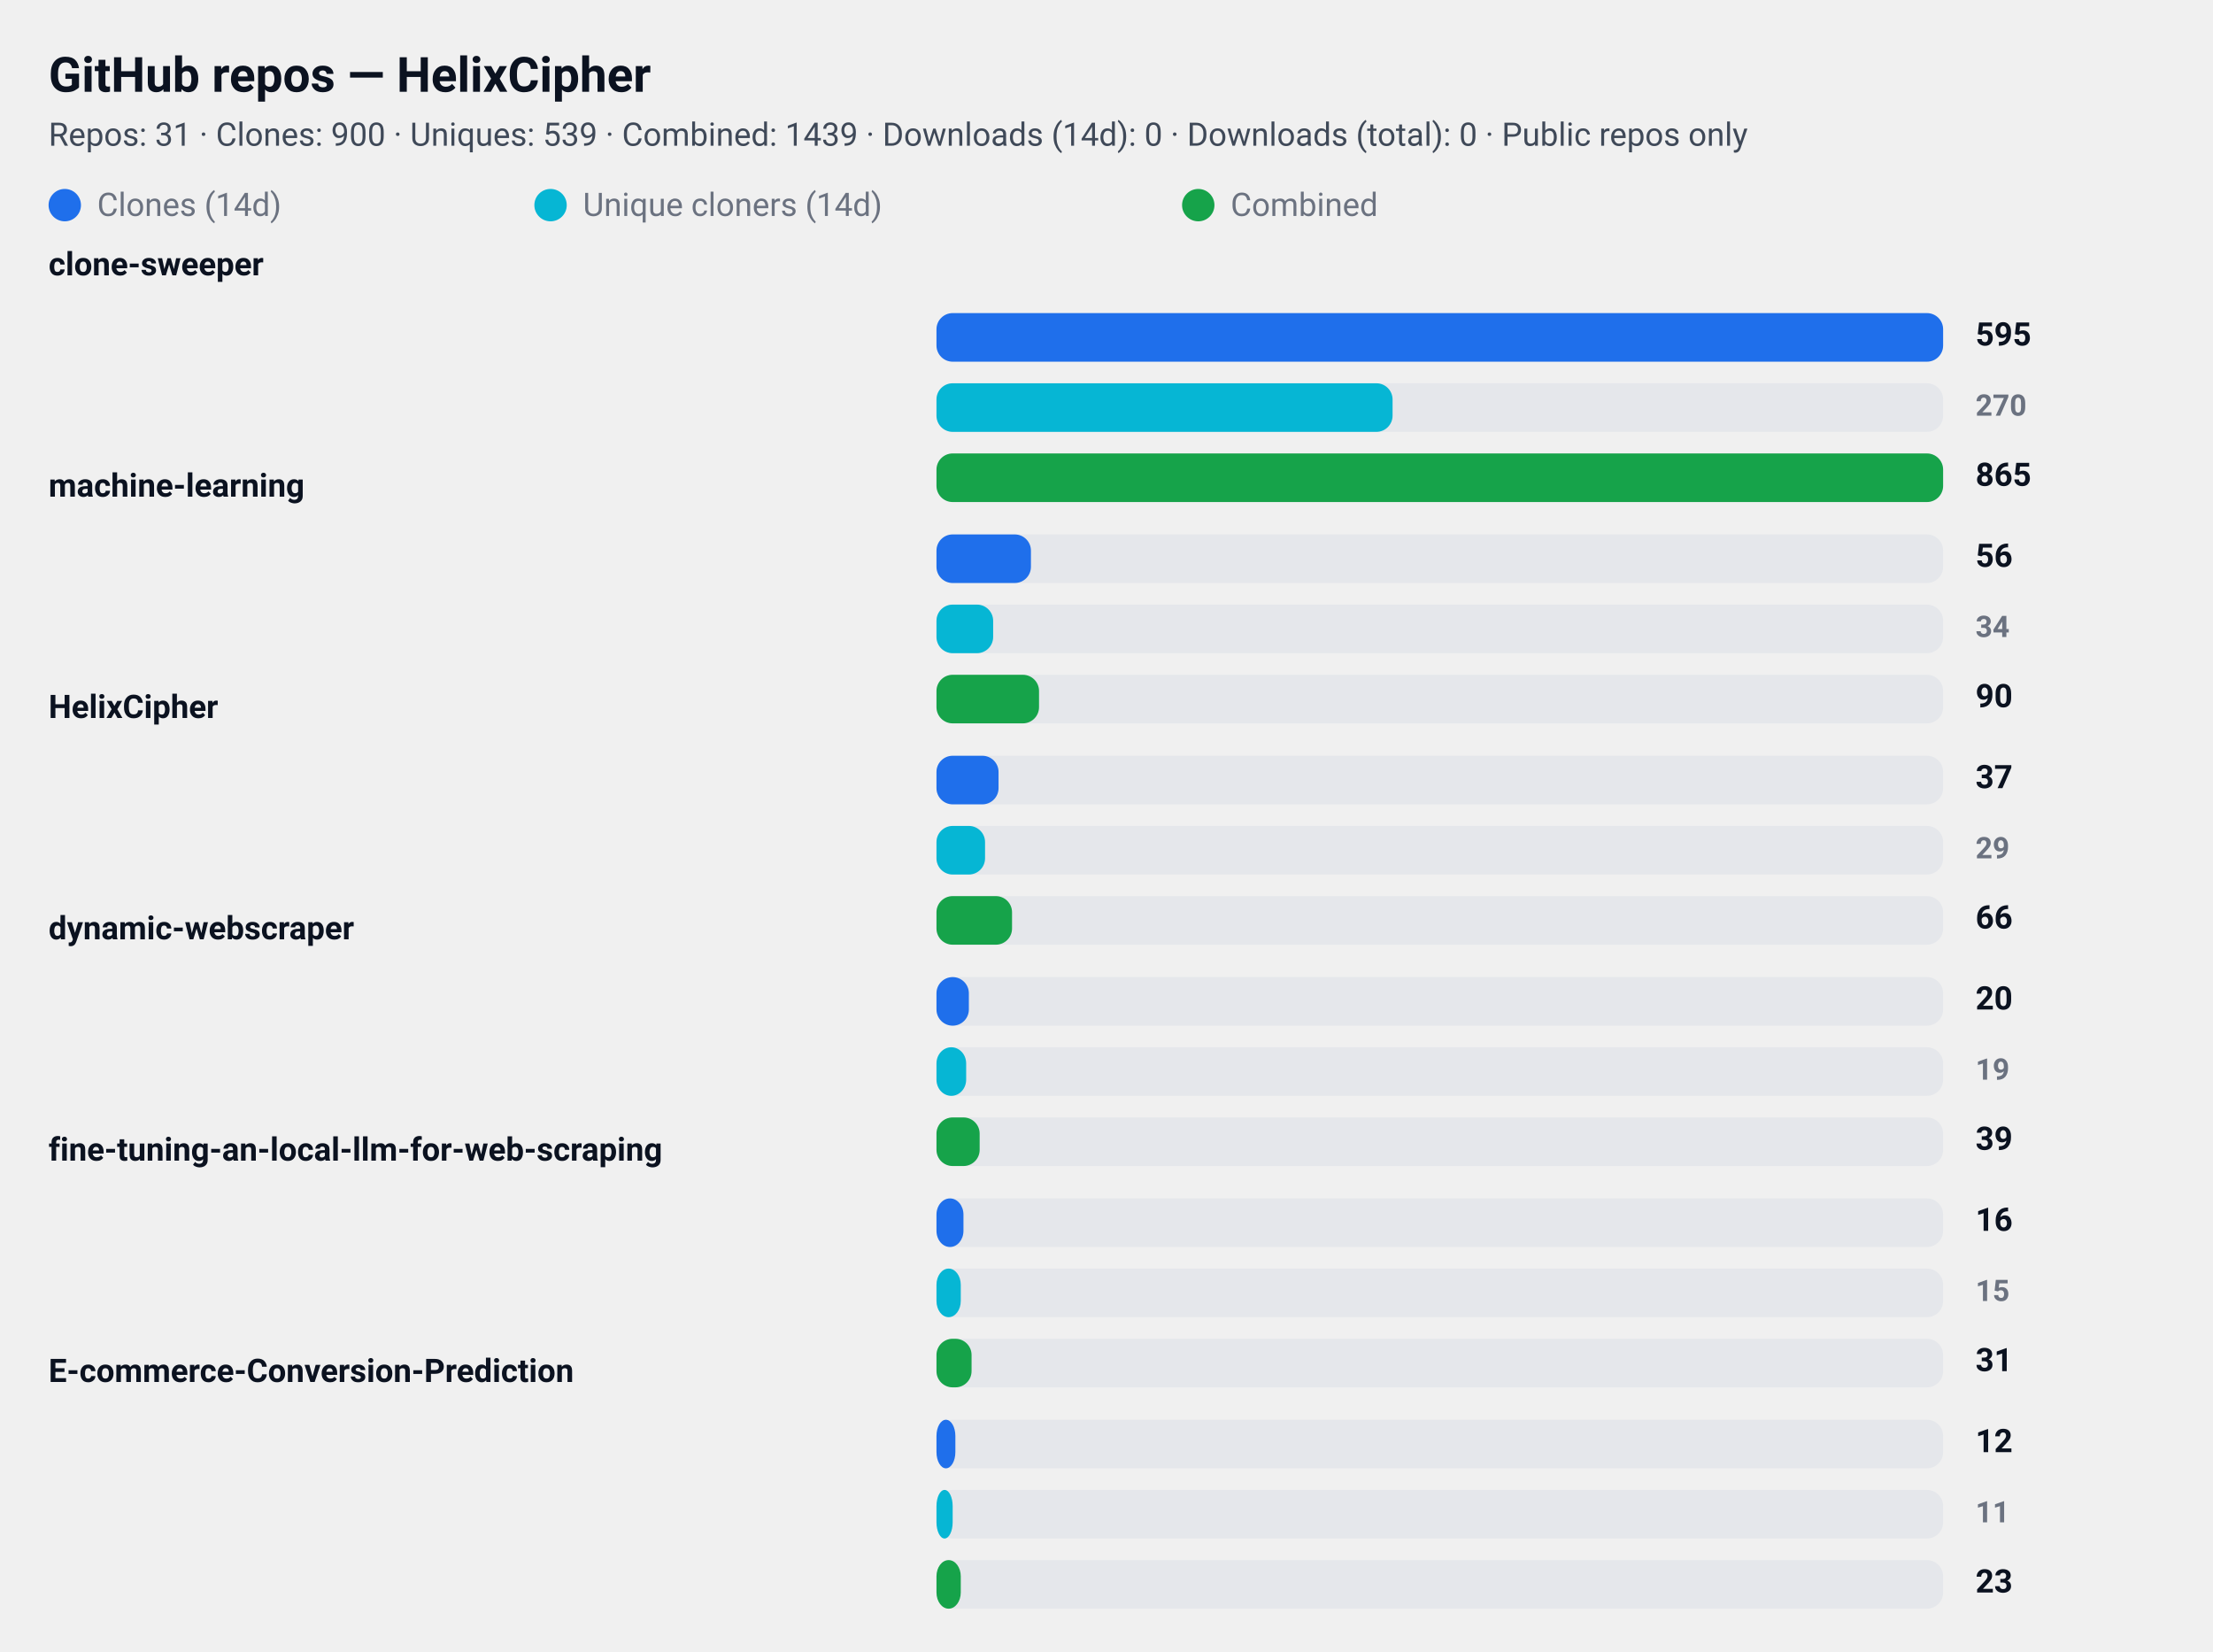
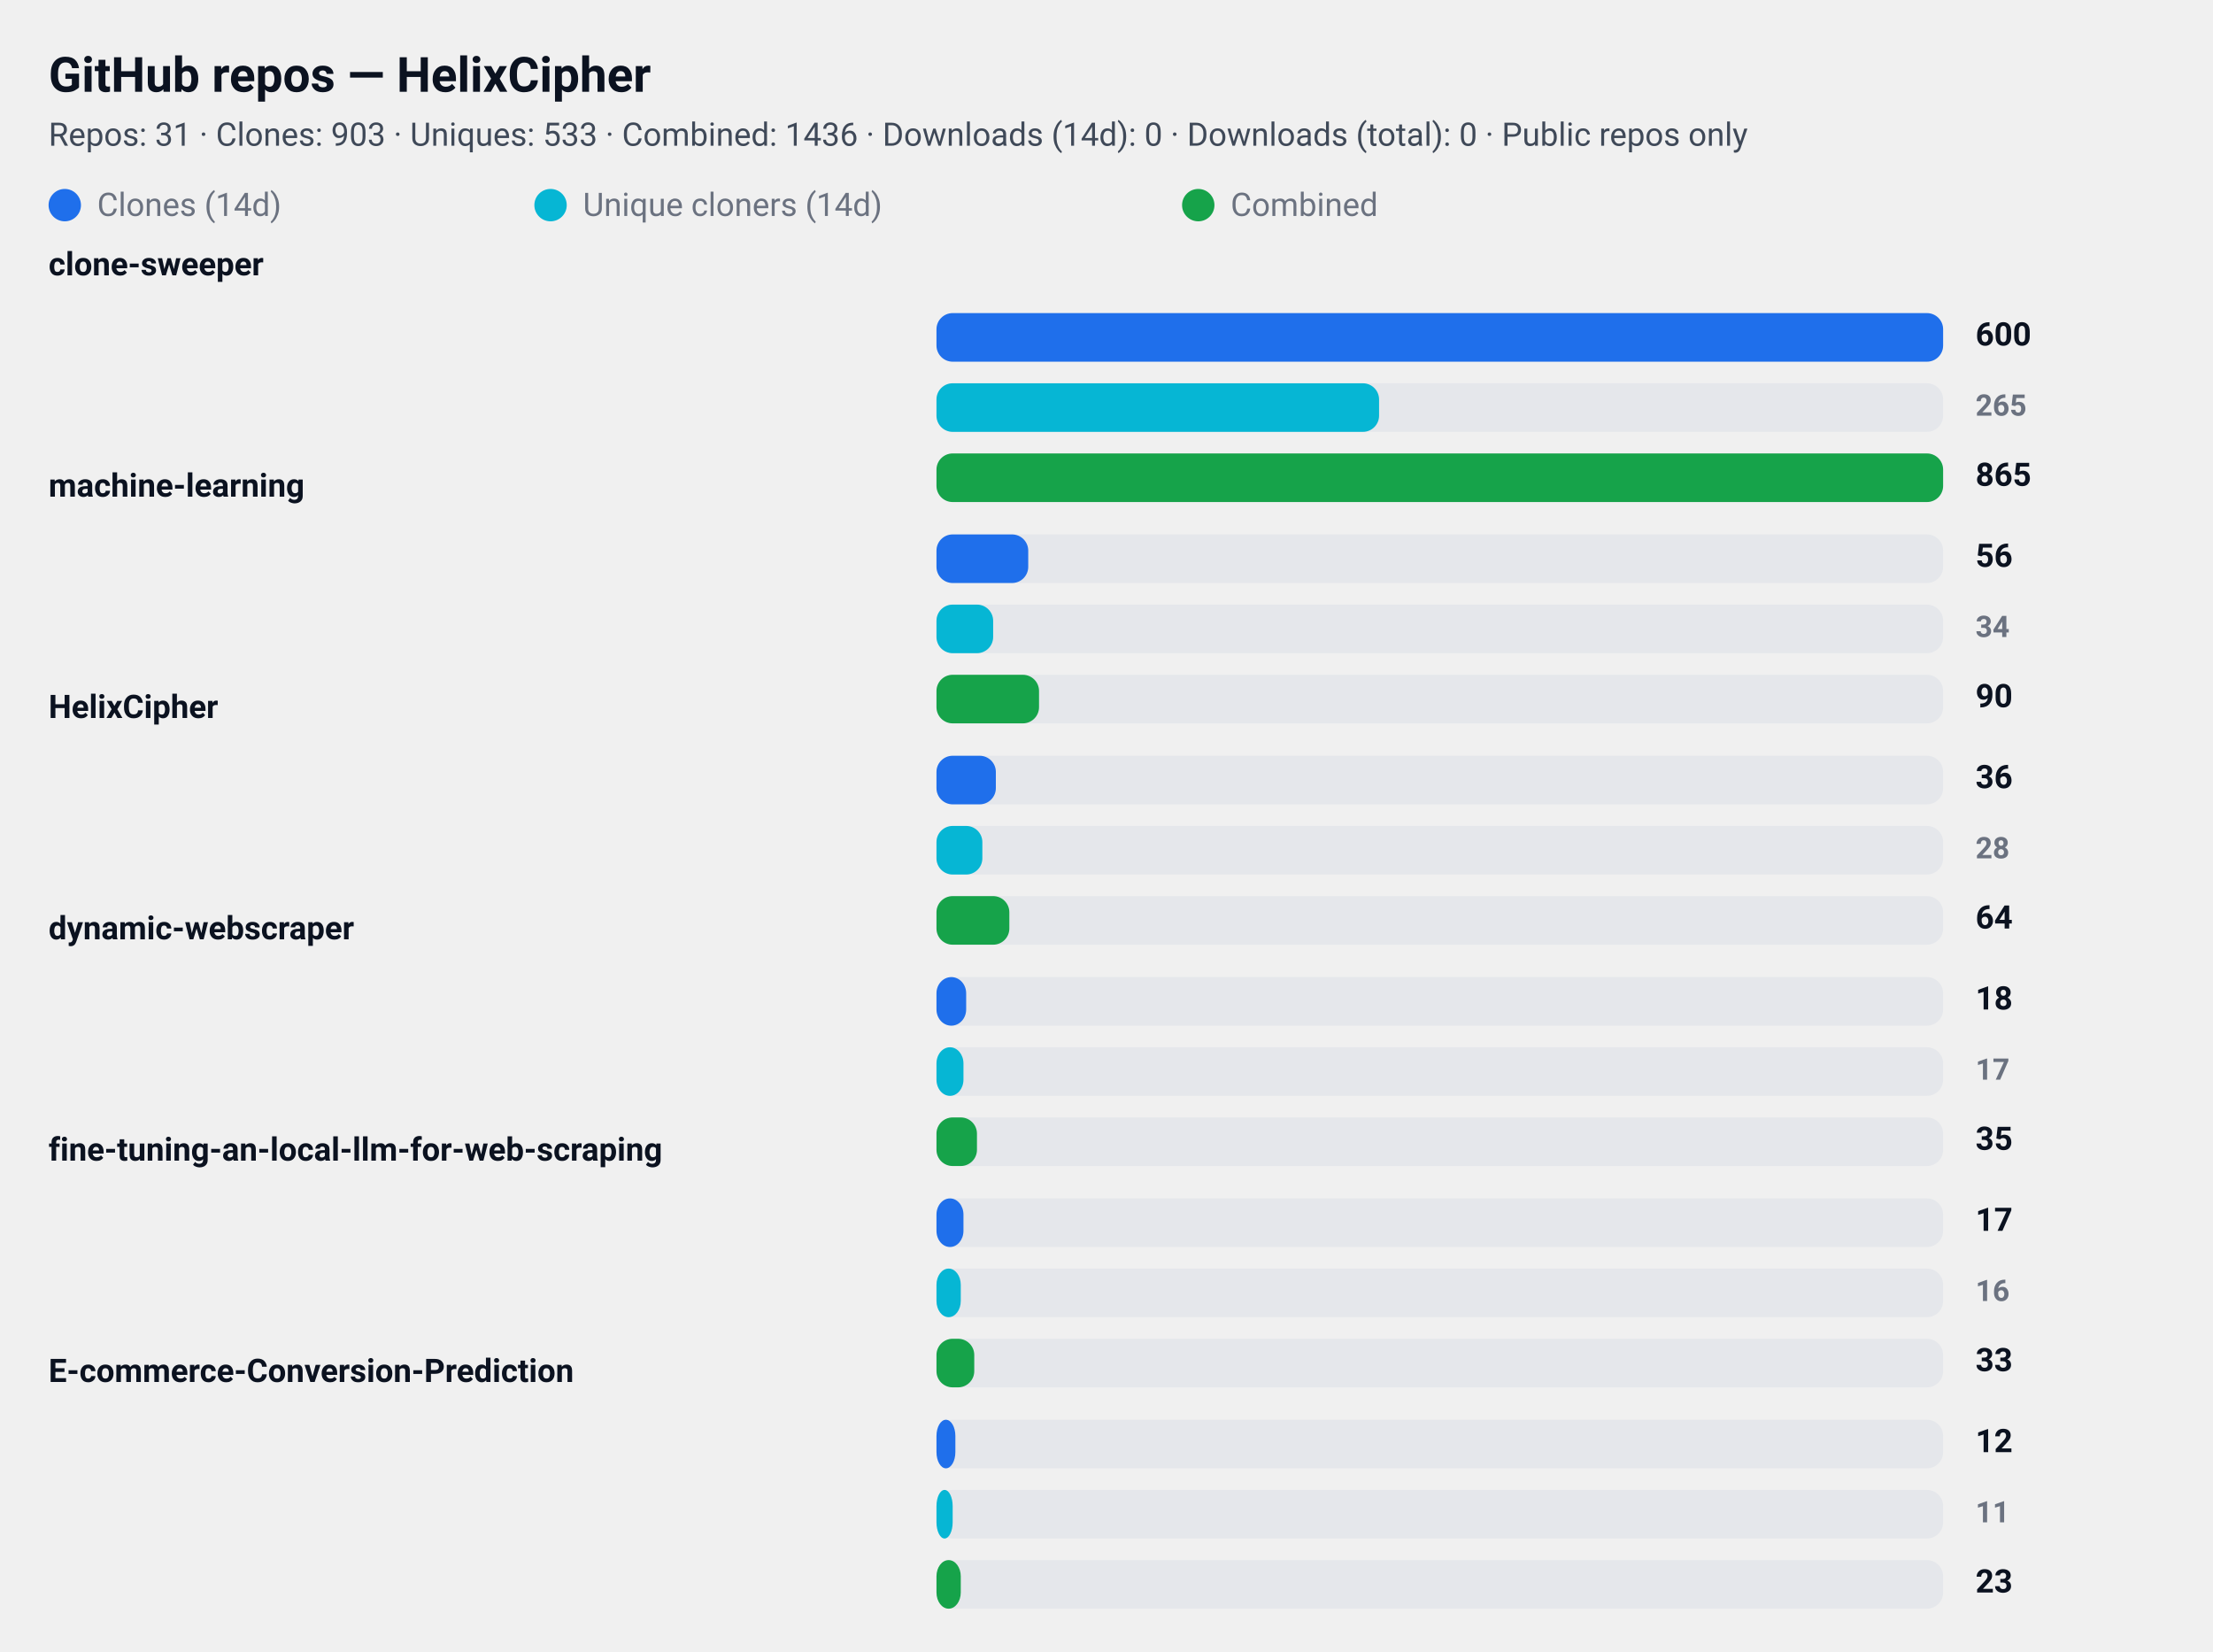
<svg xmlns="http://www.w3.org/2000/svg" width="820" height="612" viewBox="0 0 820 612" role="img" aria-label="GitHub repository clone statistics">
  <style>
  .card  { font-family: "Segoe UI", Roboto, "Helvetica Neue", Arial, sans-serif; }
  .title { font-weight: 700; font-size: 18px; fill: #0b1220; }
  .meta  { font-weight: 400; font-size: 12px; fill: #374151; opacity: 0.95; }
  .label { font-weight: 600; font-size: 12px; fill: #0b1220; }
  .count { font-weight: 700; font-size: 12px; fill: #0b1220; text-anchor: start; }
  .count-small { font-weight: 600; font-size: 11px; fill:#6b7280; text-anchor: start; }
  .muted { font-size:12px; fill:#6b7280; }

  .bar-clone { fill: #1f6feb; rx:6; }
  .bar-uniq  { fill: #06b6d4; rx:6; }
  .bar-comb  { fill: #16a34a; rx:6; }

  .bar-bg { fill: #e5e7eb; rx:6; }
  @media (prefers-color-scheme: dark) {
    .title, .meta, .label, .count, .count-small, .muted { fill: #ffffff; }
    .meta, .count-small { opacity: 0.9; }
  }
</style>
  <rect x="0" y="0" width="820" height="612" rx="12" fill="transparent" />
  <text x="18" y="34" class="title card">GitHub repos — HelixCipher</text>
-   <text x="18" y="54" class="meta card">Repos: 31 · Clones: 900 · Uniques: 539 · Combined: 1439 · Downloads (14d): 0 · Downloads (total): 0 · Public repos only</text>
+   <text x="18" y="54" class="meta card">Repos: 31 · Clones: 903 · Uniques: 533 · Combined: 1436 · Downloads (14d): 0 · Downloads (total): 0 · Public repos only</text>
  <g id="legend">
    <rect x="18" y="70" width="12" height="12" class="bar-clone" />
    <text x="36" y="80" class="muted card">Clones (14d)</text>
    <rect x="198" y="70" width="12" height="12" class="bar-uniq" />
    <text x="216" y="80" class="muted card">Unique cloners (14d)</text>
    <rect x="438" y="70" width="12" height="12" class="bar-comb" />
    <text x="456" y="80" class="muted card">Combined</text>
  </g>
  <text x="18" y="102" class="label card">clone-sweeper</text>
  <rect x="347" y="116" width="373" height="18" class="bar-bg" />
  <rect x="347" y="116" width="373" height="18" class="bar-clone" />
-   <text x="732" y="128" class="count card">595</text>
+   <text x="732" y="128" class="count card">600</text>
  <rect x="347" y="142" width="373" height="18" class="bar-bg" />
-   <rect x="347" y="142" width="169" height="18" class="bar-uniq" />
-   <text x="732" y="154" class="count-small card">270</text>
+   <rect x="347" y="142" width="164" height="18" class="bar-uniq" />
+   <text x="732" y="154" class="count-small card">265</text>
  <rect x="347" y="168" width="373" height="18" class="bar-bg" />
  <rect x="347" y="168" width="373" height="18" class="bar-comb" />
  <text x="732" y="180" class="count card">865</text>
  <text x="18" y="184" class="label card">machine-learning</text>
  <rect x="347" y="198" width="373" height="18" class="bar-bg" />
-   <rect x="347" y="198" width="35" height="18" class="bar-clone" />
+   <rect x="347" y="198" width="34" height="18" class="bar-clone" />
  <text x="732" y="210" class="count card">56</text>
  <rect x="347" y="224" width="373" height="18" class="bar-bg" />
  <rect x="347" y="224" width="21" height="18" class="bar-uniq" />
  <text x="732" y="236" class="count-small card">34</text>
  <rect x="347" y="250" width="373" height="18" class="bar-bg" />
  <rect x="347" y="250" width="38" height="18" class="bar-comb" />
  <text x="732" y="262" class="count card">90</text>
  <text x="18" y="266" class="label card">HelixCipher</text>
  <rect x="347" y="280" width="373" height="18" class="bar-bg" />
-   <rect x="347" y="280" width="23" height="18" class="bar-clone" />
-   <text x="732" y="292" class="count card">37</text>
+   <rect x="347" y="280" width="22" height="18" class="bar-clone" />
+   <text x="732" y="292" class="count card">36</text>
  <rect x="347" y="306" width="373" height="18" class="bar-bg" />
-   <rect x="347" y="306" width="18" height="18" class="bar-uniq" />
-   <text x="732" y="318" class="count-small card">29</text>
+   <rect x="347" y="306" width="17" height="18" class="bar-uniq" />
+   <text x="732" y="318" class="count-small card">28</text>
  <rect x="347" y="332" width="373" height="18" class="bar-bg" />
-   <rect x="347" y="332" width="28" height="18" class="bar-comb" />
-   <text x="732" y="344" class="count card">66</text>
+   <rect x="347" y="332" width="27" height="18" class="bar-comb" />
+   <text x="732" y="344" class="count card">64</text>
  <text x="18" y="348" class="label card">dynamic-webscraper</text>
  <rect x="347" y="362" width="373" height="18" class="bar-bg" />
-   <rect x="347" y="362" width="12" height="18" class="bar-clone" />
-   <text x="732" y="374" class="count card">20</text>
+   <rect x="347" y="362" width="11" height="18" class="bar-clone" />
+   <text x="732" y="374" class="count card">18</text>
  <rect x="347" y="388" width="373" height="18" class="bar-bg" />
-   <rect x="347" y="388" width="11" height="18" class="bar-uniq" />
-   <text x="732" y="400" class="count-small card">19</text>
+   <rect x="347" y="388" width="10" height="18" class="bar-uniq" />
+   <text x="732" y="400" class="count-small card">17</text>
  <rect x="347" y="414" width="373" height="18" class="bar-bg" />
-   <rect x="347" y="414" width="16" height="18" class="bar-comb" />
-   <text x="732" y="426" class="count card">39</text>
+   <rect x="347" y="414" width="15" height="18" class="bar-comb" />
+   <text x="732" y="426" class="count card">35</text>
  <text x="18" y="430" class="label card">fine-tuning-an-local-llm-for-web-scraping</text>
  <rect x="347" y="444" width="373" height="18" class="bar-bg" />
  <rect x="347" y="444" width="10" height="18" class="bar-clone" />
-   <text x="732" y="456" class="count card">16</text>
+   <text x="732" y="456" class="count card">17</text>
  <rect x="347" y="470" width="373" height="18" class="bar-bg" />
  <rect x="347" y="470" width="9" height="18" class="bar-uniq" />
-   <text x="732" y="482" class="count-small card">15</text>
+   <text x="732" y="482" class="count-small card">16</text>
  <rect x="347" y="496" width="373" height="18" class="bar-bg" />
-   <rect x="347" y="496" width="13" height="18" class="bar-comb" />
-   <text x="732" y="508" class="count card">31</text>
+   <rect x="347" y="496" width="14" height="18" class="bar-comb" />
+   <text x="732" y="508" class="count card">33</text>
  <text x="18" y="512" class="label card">E-commerce-Conversion-Prediction</text>
  <rect x="347" y="526" width="373" height="18" class="bar-bg" />
  <rect x="347" y="526" width="7" height="18" class="bar-clone" />
  <text x="732" y="538" class="count card">12</text>
  <rect x="347" y="552" width="373" height="18" class="bar-bg" />
  <rect x="347" y="552" width="6" height="18" class="bar-uniq" />
  <text x="732" y="564" class="count-small card">11</text>
  <rect x="347" y="578" width="373" height="18" class="bar-bg" />
  <rect x="347" y="578" width="9" height="18" class="bar-comb" />
  <text x="732" y="590" class="count card">23</text>
</svg>
